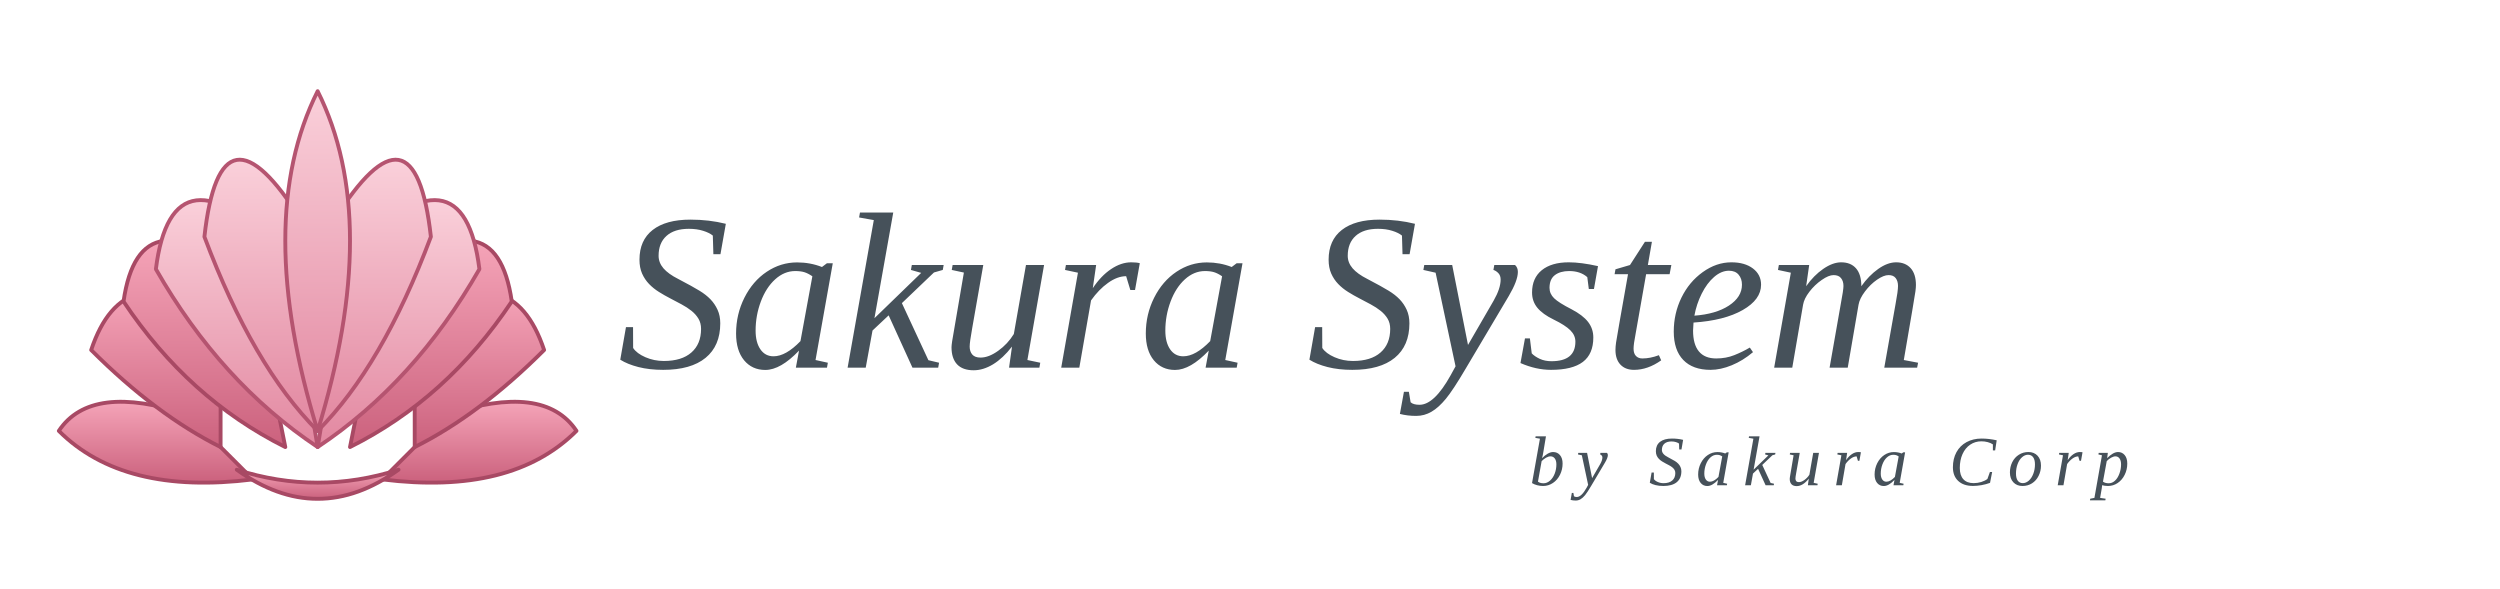
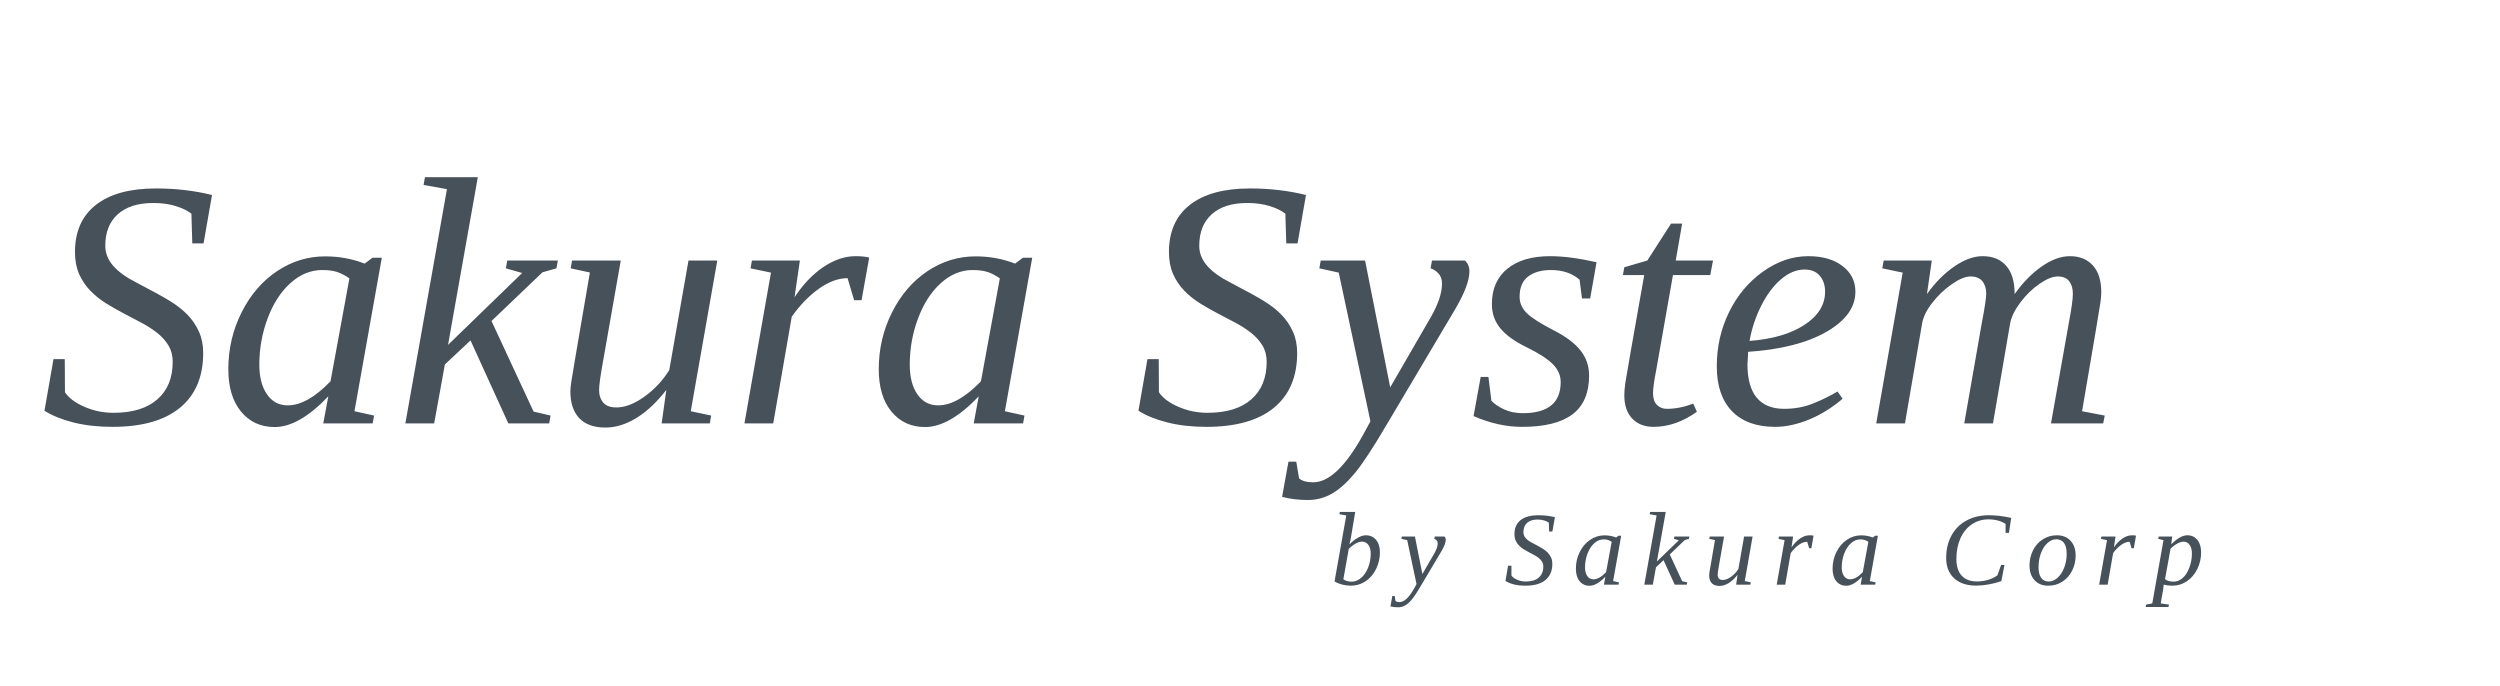
- <svg xmlns="http://www.w3.org/2000/svg" viewBox="0 0 850 200" width="850" height="200">
-   <defs>
-     <linearGradient id="petalGrad1" x1="0%" y1="0%" x2="0%" y2="100%">
-       <stop offset="0%" stop-color="#fad0da" />
-       <stop offset="100%" stop-color="#e287a0" />
-     </linearGradient>
-     <linearGradient id="petalGrad2" x1="0%" y1="0%" x2="0%" y2="100%">
-       <stop offset="0%" stop-color="#f5a4b8" />
-       <stop offset="100%" stop-color="#cb617d" />
-     </linearGradient>
-   </defs>
-   <g transform="translate(20, 20) scale(1.1)">
-     <path d="M 40 110 Q 10 100 0 115 Q 20 135 60 130 Z" fill="url(#petalGrad2)" stroke="#a84964" stroke-width="1.2" stroke-linejoin="round" />
-     <path d="M 120 110 Q 150 100 160 115 Q 140 135 100 130 Z" fill="url(#petalGrad2)" stroke="#a84964" stroke-width="1.2" stroke-linejoin="round" />
-     <path d="M 50 80 Q 20 60 10 90 Q 30 110 50 120 Z" fill="url(#petalGrad2)" stroke="#a84964" stroke-width="1.2" stroke-linejoin="round" />
-     <path d="M 110 80 Q 140 60 150 90 Q 130 110 110 120 Z" fill="url(#petalGrad2)" stroke="#a84964" stroke-width="1.2" stroke-linejoin="round" />
-     <path d="M 60 70 Q 25 40 20 75 Q 40 105 70 120 Z" fill="url(#petalGrad2)" stroke="#a84964" stroke-width="1.2" stroke-linejoin="round" />
-     <path d="M 100 70 Q 135 40 140 75 Q 120 105 90 120 Z" fill="url(#petalGrad2)" stroke="#a84964" stroke-width="1.2" stroke-linejoin="round" />
-     <path d="M 70 60 Q 35 25 30 65 Q 50 100 80 120 Z" fill="url(#petalGrad1)" stroke="#b55470" stroke-width="1.2" stroke-linejoin="round" />
-     <path d="M 90 60 Q 125 25 130 65 Q 110 100 80 120 Z" fill="url(#petalGrad1)" stroke="#b55470" stroke-width="1.2" stroke-linejoin="round" />
-     <path d="M 75 50 Q 50 10 45 55 Q 60 95 80 115 Z" fill="url(#petalGrad1)" stroke="#b55470" stroke-width="1.2" stroke-linejoin="round" />
-     <path d="M 85 50 Q 110 10 115 55 Q 100 95 80 115 Z" fill="url(#petalGrad1)" stroke="#b55470" stroke-width="1.2" stroke-linejoin="round" />
-     <path d="M 80 115 Q 60 50 80 10 Q 100 50 80 115 Z" fill="url(#petalGrad1)" stroke="#b55470" stroke-width="1.2" stroke-linejoin="round" />
-     <path d="M 55 127 Q 80 145 105 127 Q 80 135 55 127 Z" fill="url(#petalGrad2)" stroke="#a84964" stroke-width="1.2" stroke-linejoin="round" />
-   </g>
-   <text x="210" y="125" font-family="'Georgia', 'Times New Roman', serif" font-size="76" font-style="italic" fill="#46515a">Sakura System</text>
-   <text x="520" y="165" font-family="'Georgia', 'Times New Roman', serif" font-size="24" font-style="italic" fill="#46515a" letter-spacing="4">by Sakura Corp</text>
+ <svg xmlns="http://www.w3.org/2000/svg" viewBox="0 0 620 170" width="620" height="170">
+   <text x="10" y="105" font-family="'Georgia', 'Times New Roman', serif" font-size="88" font-style="italic" fill="#46515a">Sakura System</text>
+   <text x="330" y="145" font-family="'Georgia', 'Times New Roman', serif" font-size="26" font-style="italic" fill="#46515a" letter-spacing="4">by Sakura Corp</text>
</svg>
